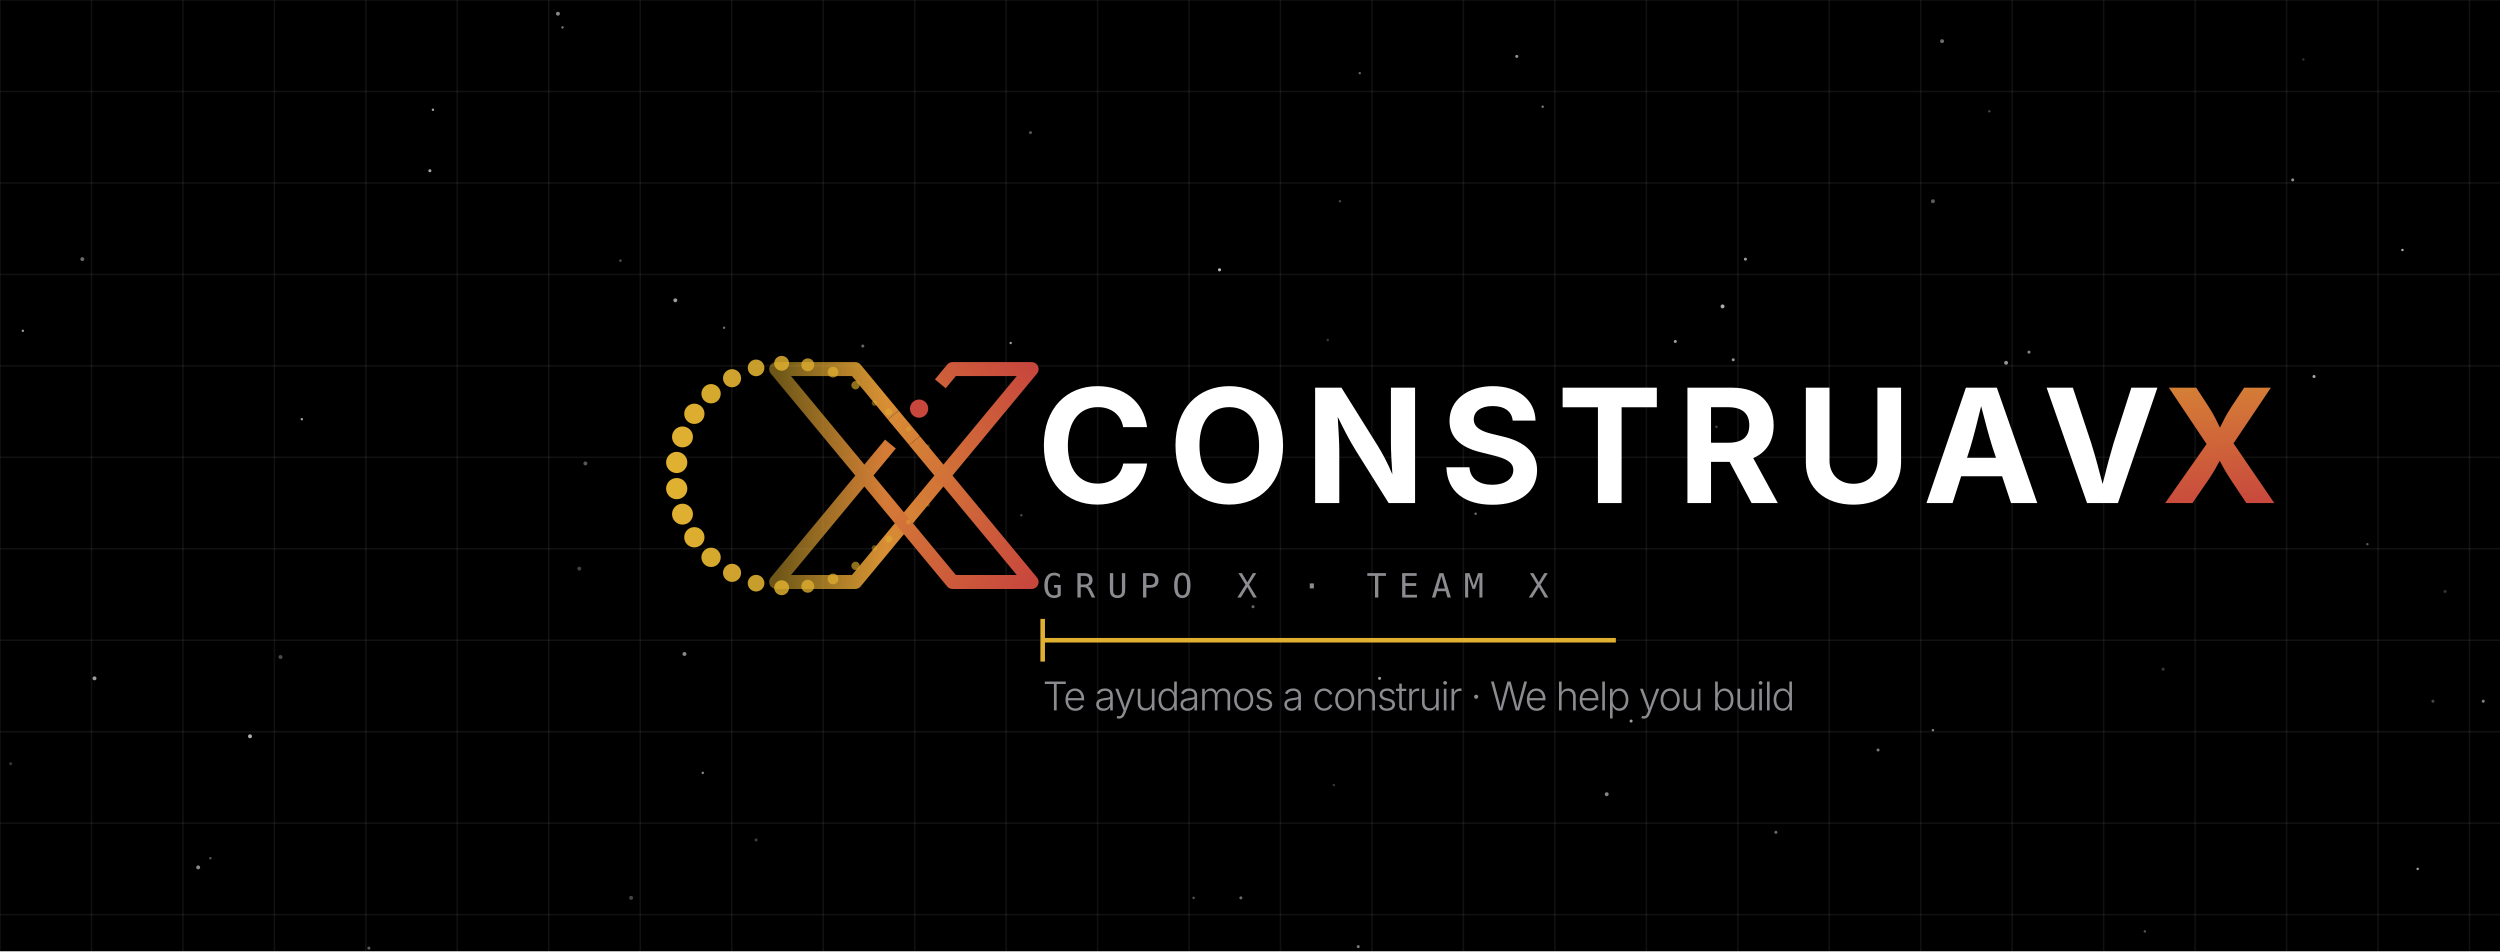
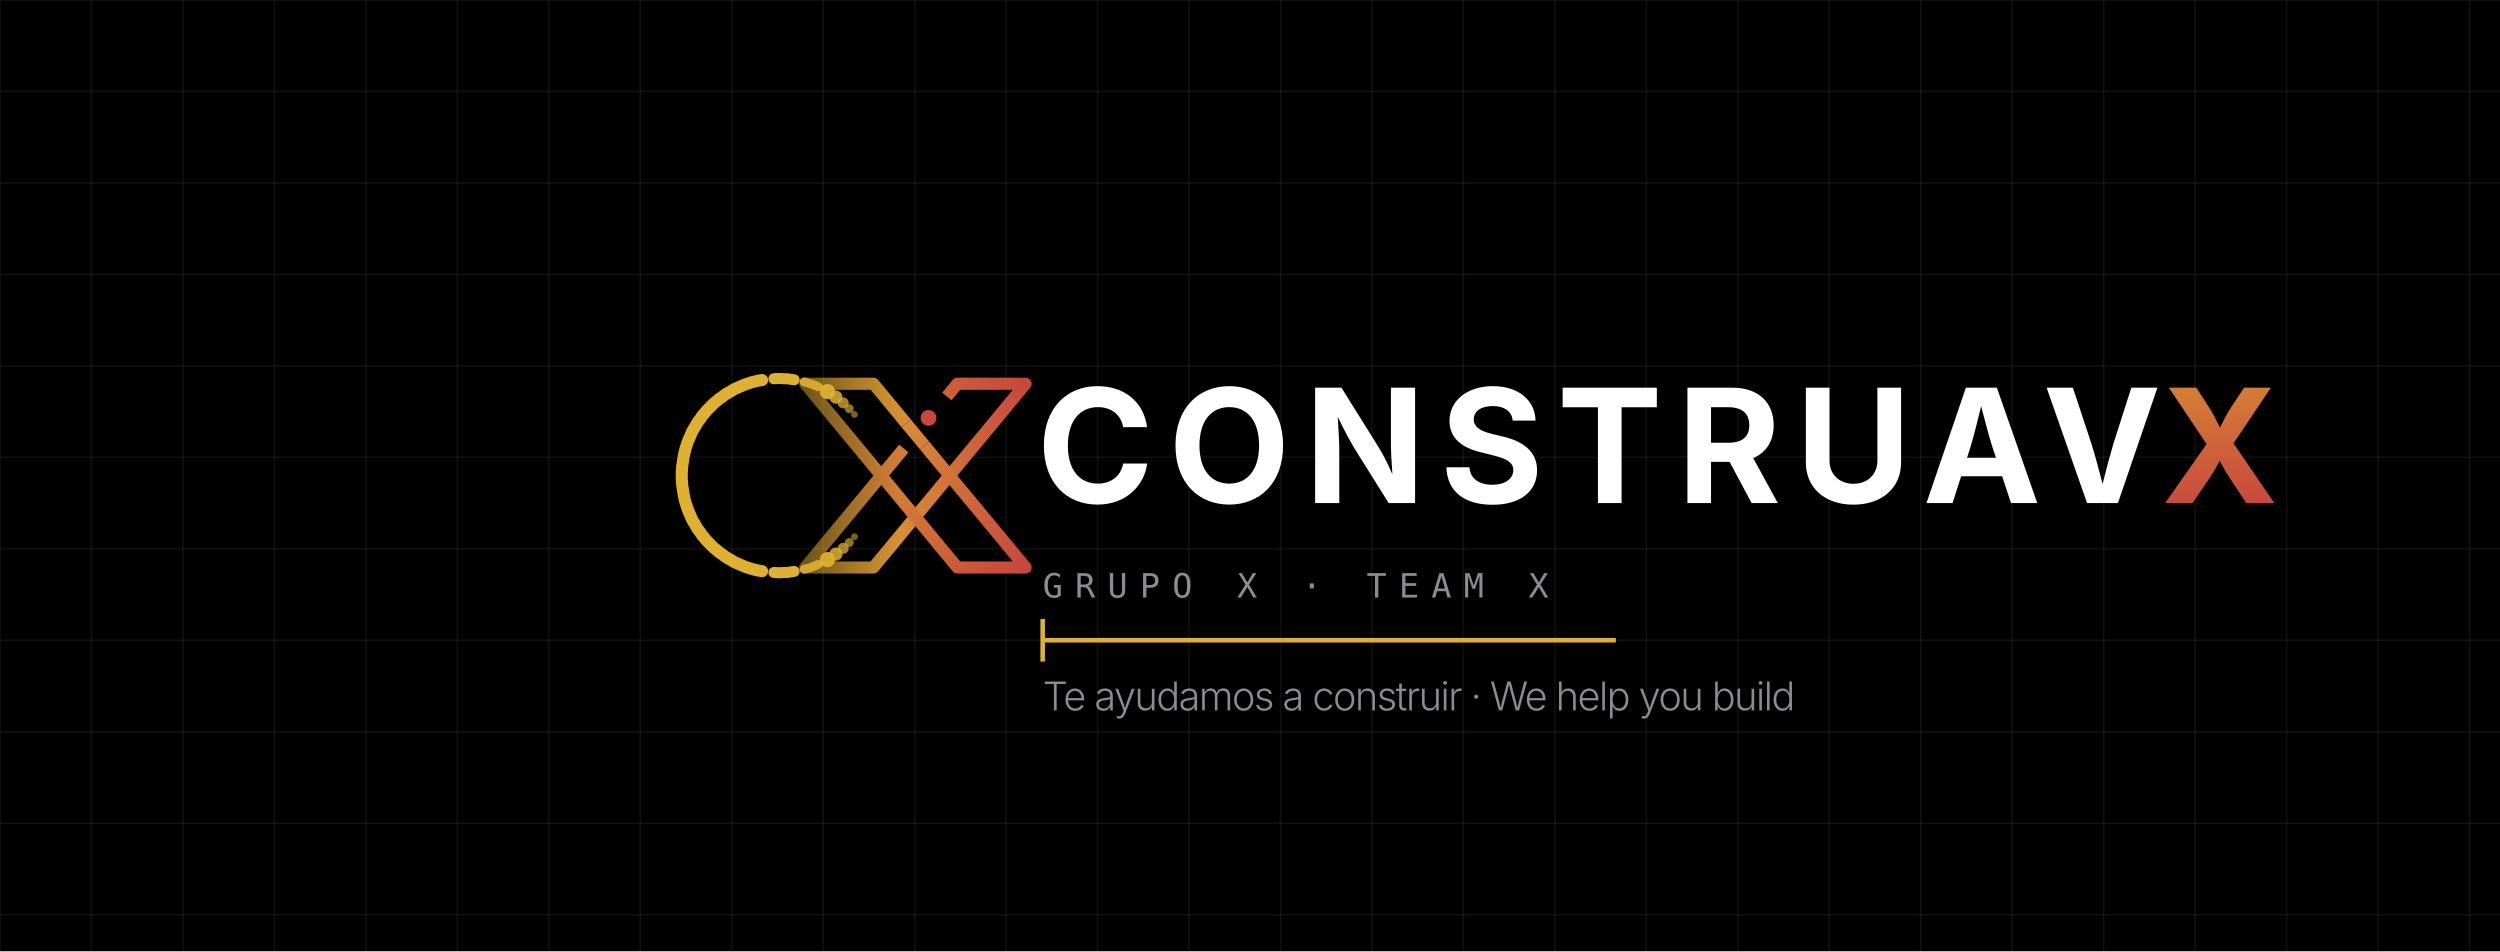
<svg xmlns="http://www.w3.org/2000/svg" viewBox="0 0 1640 624">
  <rect width="1640" height="624" fill="#000" />
  <g stroke="#fff" stroke-opacity=".07" stroke-width="1">
    <line x1="0" y1="0" x2="0" y2="624" />
    <line x1="60" y1="0" x2="60" y2="624" />
    <line x1="120" y1="0" x2="120" y2="624" />
    <line x1="180" y1="0" x2="180" y2="624" />
    <line x1="240" y1="0" x2="240" y2="624" />
    <line x1="300" y1="0" x2="300" y2="624" />
    <line x1="360" y1="0" x2="360" y2="624" />
    <line x1="420" y1="0" x2="420" y2="624" />
    <line x1="480" y1="0" x2="480" y2="624" />
    <line x1="540" y1="0" x2="540" y2="624" />
    <line x1="600" y1="0" x2="600" y2="624" />
    <line x1="660" y1="0" x2="660" y2="624" />
    <line x1="720" y1="0" x2="720" y2="624" />
    <line x1="780" y1="0" x2="780" y2="624" />
    <line x1="840" y1="0" x2="840" y2="624" />
    <line x1="900" y1="0" x2="900" y2="624" />
    <line x1="960" y1="0" x2="960" y2="624" />
    <line x1="1020" y1="0" x2="1020" y2="624" />
    <line x1="1080" y1="0" x2="1080" y2="624" />
    <line x1="1140" y1="0" x2="1140" y2="624" />
    <line x1="1200" y1="0" x2="1200" y2="624" />
    <line x1="1260" y1="0" x2="1260" y2="624" />
    <line x1="1320" y1="0" x2="1320" y2="624" />
    <line x1="1380" y1="0" x2="1380" y2="624" />
    <line x1="1440" y1="0" x2="1440" y2="624" />
    <line x1="1500" y1="0" x2="1500" y2="624" />
    <line x1="1560" y1="0" x2="1560" y2="624" />
    <line x1="1620" y1="0" x2="1620" y2="624" />
    <line x1="0" y1="0" x2="1640" y2="0" />
    <line x1="0" y1="60" x2="1640" y2="60" />
    <line x1="0" y1="120" x2="1640" y2="120" />
    <line x1="0" y1="180" x2="1640" y2="180" />
    <line x1="0" y1="240" x2="1640" y2="240" />
    <line x1="0" y1="300" x2="1640" y2="300" />
    <line x1="0" y1="360" x2="1640" y2="360" />
    <line x1="0" y1="420" x2="1640" y2="420" />
    <line x1="0" y1="480" x2="1640" y2="480" />
    <line x1="0" y1="540" x2="1640" y2="540" />
    <line x1="0" y1="600" x2="1640" y2="600" />
  </g>
-   <circle cx="670" cy="338" r="0.8" fill="#fff" opacity="0.29" />
-   <circle cx="369" cy="18" r="0.8" fill="#fff" opacity="0.48" />
-   <circle cx="164" cy="483" r="1.3" fill="#fff" opacity="0.69" />
-   <circle cx="1137" cy="236" r="1" fill="#fff" opacity="0.58" />
-   <circle cx="1099" cy="224" r="1" fill="#fff" opacity="0.62" />
-   <circle cx="1012" cy="70" r="0.8" fill="#fff" opacity="0.49" />
-   <circle cx="443" cy="197" r="1.3" fill="#fff" opacity="0.61" />
-   <circle cx="475" cy="215" r="0.8" fill="#fff" opacity="0.44" />
-   <circle cx="1504" cy="118" r="1" fill="#fff" opacity="0.57" />
-   <circle cx="1274" cy="27" r="1.3" fill="#fff" opacity="0.42" />
-   <circle cx="62" cy="445" r="1.3" fill="#fff" opacity="0.62" />
-   <circle cx="1331" cy="231" r="1" fill="#fff" opacity="0.52" />
-   <circle cx="968" cy="337" r="0.8" fill="#fff" opacity="0.44" />
-   <circle cx="1629" cy="460" r="1" fill="#fff" opacity="0.51" />
-   <circle cx="1596" cy="460" r="1" fill="#fff" opacity="0.28" />
-   <circle cx="366" cy="9" r="1.3" fill="#fff" opacity="0.52" />
-   <circle cx="891" cy="621" r="1" fill="#fff" opacity="0.48" />
-   <circle cx="663" cy="225" r="0.8" fill="#fff" opacity="0.62" />
-   <circle cx="995" cy="37" r="1" fill="#fff" opacity="0.58" />
-   <circle cx="1108" cy="296" r="0.8" fill="#fff" opacity="0.29" />
-   <circle cx="1054" cy="521" r="1.3" fill="#fff" opacity="0.52" />
-   <circle cx="1511" cy="39" r="0.8" fill="#fff" opacity="0.20" />
-   <circle cx="449" cy="429" r="1.3" fill="#fff" opacity="0.54" />
-   <circle cx="1407" cy="611" r="0.8" fill="#fff" opacity="0.34" />
-   <circle cx="1576" cy="164" r="0.8" fill="#fff" opacity="0.70" />
-   <circle cx="1232" cy="492" r="1" fill="#fff" opacity="0.47" />
-   <circle cx="800" cy="177" r="1" fill="#fff" opacity="0.40" />
-   <circle cx="496" cy="551" r="1" fill="#fff" opacity="0.24" />
-   <circle cx="414" cy="589" r="1.3" fill="#fff" opacity="0.27" />
-   <circle cx="1518" cy="247" r="1" fill="#fff" opacity="0.66" />
-   <circle cx="138" cy="563" r="0.8" fill="#fff" opacity="0.34" />
-   <circle cx="875" cy="515" r="0.8" fill="#fff" opacity="0.22" />
-   <circle cx="384" cy="304" r="1.3" fill="#fff" opacity="0.34" />
-   <circle cx="676" cy="87" r="1" fill="#fff" opacity="0.33" />
-   <circle cx="380" cy="373" r="1.3" fill="#fff" opacity="0.26" />
-   <circle cx="1586" cy="570" r="0.8" fill="#fff" opacity="0.65" />
-   <circle cx="130" cy="569" r="1.3" fill="#fff" opacity="0.54" />
-   <circle cx="1316" cy="238" r="1.3" fill="#fff" opacity="0.57" />
-   <circle cx="1126" cy="280" r="0.8" fill="#fff" opacity="0.28" />
-   <circle cx="242" cy="622" r="1" fill="#fff" opacity="0.36" />
-   <circle cx="879" cy="132" r="0.8" fill="#fff" opacity="0.28" />
-   <circle cx="892" cy="48" r="0.8" fill="#fff" opacity="0.40" />
-   <circle cx="822" cy="398" r="1" fill="#fff" opacity="0.40" />
-   <circle cx="461" cy="507" r="0.8" fill="#fff" opacity="0.54" />
-   <circle cx="1130" cy="201" r="1.3" fill="#fff" opacity="0.67" />
-   <circle cx="1604" cy="388" r="1" fill="#fff" opacity="0.21" />
-   <circle cx="1305" cy="73" r="0.8" fill="#fff" opacity="0.28" />
-   <circle cx="284" cy="72" r="0.8" fill="#fff" opacity="0.65" />
-   <circle cx="1145" cy="170" r="1" fill="#fff" opacity="0.61" />
-   <circle cx="407" cy="171" r="0.8" fill="#fff" opacity="0.35" />
-   <circle cx="1268" cy="479" r="0.8" fill="#fff" opacity="0.53" />
-   <circle cx="282" cy="112" r="1" fill="#fff" opacity="0.66" />
-   <circle cx="800" cy="177" r="1" fill="#fff" opacity="0.54" />
-   <circle cx="1440" cy="310" r="1" fill="#fff" opacity="0.44" />
-   <circle cx="184" cy="431" r="1.3" fill="#fff" opacity="0.30" />
-   <circle cx="1372" cy="300" r="1.3" fill="#fff" opacity="0.59" />
-   <circle cx="566" cy="227" r="1" fill="#fff" opacity="0.41" />
-   <circle cx="54" cy="170" r="1.3" fill="#fff" opacity="0.42" />
-   <circle cx="7" cy="501" r="1" fill="#fff" opacity="0.21" />
-   <circle cx="1268" cy="132" r="1.3" fill="#fff" opacity="0.36" />
-   <circle cx="1165" cy="546" r="1" fill="#fff" opacity="0.42" />
-   <circle cx="1553" cy="357" r="0.8" fill="#fff" opacity="0.35" />
-   <circle cx="1070" cy="473" r="1" fill="#fff" opacity="0.62" />
-   <circle cx="15" cy="217" r="0.8" fill="#fff" opacity="0.60" />
-   <circle cx="783" cy="589" r="0.8" fill="#fff" opacity="0.35" />
-   <circle cx="198" cy="275" r="0.8" fill="#fff" opacity="0.65" />
-   <circle cx="871" cy="223" r="0.8" fill="#fff" opacity="0.23" />
-   <circle cx="905" cy="445" r="1" fill="#fff" opacity="0.62" />
-   <circle cx="814" cy="589" r="1" fill="#fff" opacity="0.42" />
-   <circle cx="1419" cy="439" r="1" fill="#fff" opacity="0.22" />
-   <g transform="translate(493.2 212.2) scale(1.995)">
+   <g transform="translate(514.4 225.9) scale(1.722)">
    <defs>
-       <linearGradient id="cg" gradientUnits="userSpaceOnUse" x1="-25" y1="0" x2="50" y2="0">
+       <linearGradient id="cg" gradientUnits="userSpaceOnUse" x1="-40" y1="0" x2="50" y2="0">
        <stop offset="0" stop-color="#E0B030" />
        <stop offset="1" stop-color="#E0B030" />
      </linearGradient>
    </defs>
    <g transform="translate(0 0) scale(1)">
      <defs>
        <linearGradient id="fg" gradientUnits="userSpaceOnUse" x1="8" y1="0" x2="44" y2="0">
          <stop offset="0" stop-color="#7d7d7d" />
          <stop offset="1" stop-color="#fff" />
        </linearGradient>
        <mask id="fm" maskUnits="userSpaceOnUse" x="-40" y="-10" width="170" height="120">
          <rect x="-40" y="-10" width="170" height="120" fill="url(#fg)" />
        </mask>
        <linearGradient id="g1" gradientUnits="userSpaceOnUse" x1="8" y1="15" x2="92" y2="85">
          <stop offset="0" stop-color="#E0B030" />
          <stop offset="1" stop-color="#C8473D" />
        </linearGradient>
        <linearGradient id="g2" gradientUnits="userSpaceOnUse" x1="92" y1="15" x2="8" y2="85">
          <stop offset="0" stop-color="#C8473D" />
          <stop offset="1" stop-color="#E0B030" />
        </linearGradient>
      </defs>
      <g fill="none" stroke-width="4.6" stroke-linejoin="round" stroke-linecap="round" mask="url(#fm)">
        <polygon points="66,15 92,15 34,85 8,85" stroke="url(#g2)" />
        <polygon points="8,15 34,15 92,85 66,85" stroke="url(#g1)" />
        <line x1="62.4" y1="20.2" x2="46" y2="40" stroke="#000" stroke-width="7.4" stroke-linecap="butt" />
        <line x1="46.5" y1="30.1" x2="53.5" y2="38.5" stroke="#000" stroke-width="8.6" stroke-linecap="butt" />
        <line x1="46.5" y1="30.1" x2="53.5" y2="38.5" stroke="url(#g1)" stroke-width="4.6" stroke-linecap="butt" />
      </g>
      <circle cx="55" cy="28" r="3" fill="#C8473D" />
    </g>
-     <circle cx="40.3" cy="26.2" r="0.90" fill="url(#cg)" opacity="0.45" />
-     <circle cx="34.1" cy="20.3" r="1.37" fill="url(#cg)" opacity="0.63" />
-     <circle cx="26.7" cy="16.0" r="1.77" fill="url(#cg)" opacity="0.71" />
-     <circle cx="18.4" cy="13.6" r="2.13" fill="url(#cg)" opacity="0.78" />
-     <circle cx="9.8" cy="13.1" r="2.45" fill="url(#cg)" opacity="0.84" />
-     <circle cx="1.4" cy="14.6" r="2.74" fill="url(#cg)" opacity="0.89" />
-     <circle cx="-6.5" cy="18.0" r="2.98" fill="url(#cg)" opacity="0.92" />
-     <circle cx="-13.4" cy="23.1" r="3.18" fill="url(#cg)" opacity="0.95" />
-     <circle cx="-18.9" cy="29.7" r="3.34" fill="url(#cg)" opacity="0.98" />
-     <circle cx="-22.8" cy="37.3" r="3.44" fill="url(#cg)" opacity="0.99" />
-     <circle cx="-24.7" cy="45.7" r="3.49" fill="url(#cg)" opacity="1.00" />
-     <circle cx="-24.7" cy="54.3" r="3.49" fill="url(#cg)" opacity="1.00" />
-     <circle cx="-22.8" cy="62.7" r="3.44" fill="url(#cg)" opacity="0.99" />
-     <circle cx="-18.9" cy="70.3" r="3.34" fill="url(#cg)" opacity="0.98" />
-     <circle cx="-13.4" cy="76.9" r="3.18" fill="url(#cg)" opacity="0.95" />
-     <circle cx="-6.5" cy="82.0" r="2.98" fill="url(#cg)" opacity="0.92" />
-     <circle cx="1.4" cy="85.4" r="2.74" fill="url(#cg)" opacity="0.89" />
-     <circle cx="9.8" cy="86.9" r="2.45" fill="url(#cg)" opacity="0.84" />
-     <circle cx="18.4" cy="86.4" r="2.13" fill="url(#cg)" opacity="0.78" />
-     <circle cx="26.7" cy="84.0" r="1.77" fill="url(#cg)" opacity="0.71" />
-     <circle cx="34.1" cy="79.7" r="1.37" fill="url(#cg)" opacity="0.63" />
-     <circle cx="40.3" cy="73.8" r="0.90" fill="url(#cg)" opacity="0.45" />
-     <circle cx="45.0" cy="29.1" r="1.15" fill="#E0B030" opacity="0.55" />
-     <circle cx="51.5" cy="34.7" r="0.80" fill="#E0B030" opacity="0.40" />
-     <circle cx="58.0" cy="40.3" r="0.60" fill="#E0B030" opacity="0.25" />
-     <circle cx="45.0" cy="70.9" r="1.15" fill="#E0B030" opacity="0.55" />
-     <circle cx="51.5" cy="65.3" r="0.80" fill="#E0B030" opacity="0.40" />
-     <circle cx="58.0" cy="59.7" r="0.60" fill="#E0B030" opacity="0.25" />
+     <path d="M-8.4 13.6 L-9.7 13.8 L-11.0 14.1 L-12.2 14.4 L-13.4 14.8 L-14.7 15.2 L-15.9 15.7 L-17.0 16.2 L-18.2 16.7 L-19.4 17.3 L-20.5 18.0 L-21.6 18.6 L-22.7 19.3 L-23.7 20.1 L-24.8 20.8 L-25.8 21.7 L-26.8 22.5 L-27.7 23.4 L-28.6 24.3 L-29.5 25.2 L-30.3 26.2 L-31.2 27.2 L-31.9 28.3 L-32.7 29.3 L-33.4 30.4 L-34.0 31.5 L-34.7 32.6 L-35.3 33.8 L-35.8 35.0 L-36.3 36.1 L-36.8 37.3 L-37.2 38.6 L-37.6 39.8 L-37.9 41.0 L-38.2 42.3 L-38.4 43.6 L-38.6 44.9 L-38.8 46.1 L-38.9 47.4 L-39.0 48.7 L-39.0 50.0 L-39.0 51.3 L-38.9 52.6 L-38.8 53.9 L-38.6 55.1 L-38.4 56.4 L-38.2 57.7 L-37.9 59.0 L-37.6 60.2 L-37.2 61.4 L-36.8 62.7 L-36.3 63.9 L-35.8 65.0 L-35.3 66.2 L-34.7 67.4 L-34.0 68.5 L-33.4 69.6 L-32.7 70.7 L-31.9 71.7 L-31.2 72.8 L-30.3 73.8 L-29.5 74.8 L-28.6 75.7 L-27.7 76.6 L-26.8 77.5 L-25.8 78.3 L-24.8 79.2 L-23.7 79.9 L-22.7 80.7 L-21.6 81.4 L-20.5 82.0 L-19.4 82.7 L-18.2 83.3 L-17.0 83.8 L-15.9 84.3 L-14.7 84.8 L-13.4 85.2 L-12.2 85.6 L-11.0 85.9 L-9.7 86.2 L-8.4 86.4" fill="none" stroke="url(#cg)" stroke-width="4.6" stroke-linecap="round" stroke-linejoin="round" opacity="1" />
+     <path d="M-3.9 13.1 L-2.6 13.0 L-1.4 13.0 L-0.1 13.1 L1.2 13.1 L2.5 13.3 L3.8 13.5" fill="none" stroke="url(#cg)" stroke-width="4.2" stroke-linecap="round" stroke-linejoin="round" opacity="1" />
+     <path d="M7.6 14.3 L9.0 14.7 L10.4 15.1 L11.7 15.6 L13.0 16.2" fill="none" stroke="url(#cg)" stroke-width="3.4" stroke-linecap="round" stroke-linejoin="round" opacity="0.9" />
+     <circle cx="16.5" cy="18.0" r="2.9" fill="url(#cg)" opacity="0.95" />
+     <circle cx="19.7" cy="20.1" r="2.5" fill="url(#cg)" opacity="0.85" />
+     <circle cx="22.5" cy="22.3" r="2.1" fill="url(#cg)" opacity="0.75" />
+     <circle cx="24.8" cy="24.5" r="1.7" fill="url(#cg)" opacity="0.65" />
+     <circle cx="26.8" cy="26.7" r="1.3" fill="url(#cg)" opacity="0.55" />
+     <path d="M-3.9 86.9 L-2.6 87.0 L-1.4 87.0 L-0.1 86.9 L1.2 86.9 L2.5 86.7 L3.8 86.5" fill="none" stroke="url(#cg)" stroke-width="4.2" stroke-linecap="round" stroke-linejoin="round" opacity="1" />
+     <path d="M7.6 85.7 L9.0 85.3 L10.4 84.9 L11.7 84.4 L13.0 83.8" fill="none" stroke="url(#cg)" stroke-width="3.4" stroke-linecap="round" stroke-linejoin="round" opacity="0.9" />
+     <circle cx="16.5" cy="82.0" r="2.9" fill="url(#cg)" opacity="0.95" />
+     <circle cx="19.7" cy="79.9" r="2.5" fill="url(#cg)" opacity="0.85" />
+     <circle cx="22.5" cy="77.7" r="2.1" fill="url(#cg)" opacity="0.75" />
+     <circle cx="24.8" cy="75.5" r="1.7" fill="url(#cg)" opacity="0.65" />
+     <circle cx="26.8" cy="73.3" r="1.3" fill="url(#cg)" opacity="0.55" />
  </g>
  <defs>
    <linearGradient id="wg" x1="0" y1="0" x2="1" y2="1">
      <stop offset="0" stop-color="#E0B030" />
      <stop offset="1" stop-color="#C8473D" />
    </linearGradient>
  </defs>
  <text x="680" y="330" text-anchor="start" font-family="'Montserrat','Inter','Helvetica Neue',Arial,sans-serif" font-weight="700" font-size="104" letter-spacing="9.4" fill="#fff">CONSTRUAV<tspan fill="url(#wg)">X</tspan>
  </text>
  <text x="684" y="392" text-anchor="start" font-family="'JetBrains Mono','DejaVu Sans Mono',monospace" font-weight="400" font-size="22" fill="#8b8b90" letter-spacing="8">GRUPO X · TEAM X</text>
  <line x1="684" y1="420" x2="1060" y2="420" stroke="#E0B030" stroke-width="3" />
  <line x1="684" y1="406" x2="684" y2="434" stroke="#E0B030" stroke-width="3" />
  <text x="684" y="466" text-anchor="start" font-family="'Inter Tight','Inter','Helvetica Neue',Arial,sans-serif" font-weight="300" font-size="26" fill="#8b8b90" letter-spacing="-1">Te ayudamos a construir · We help you build</text>
</svg>
